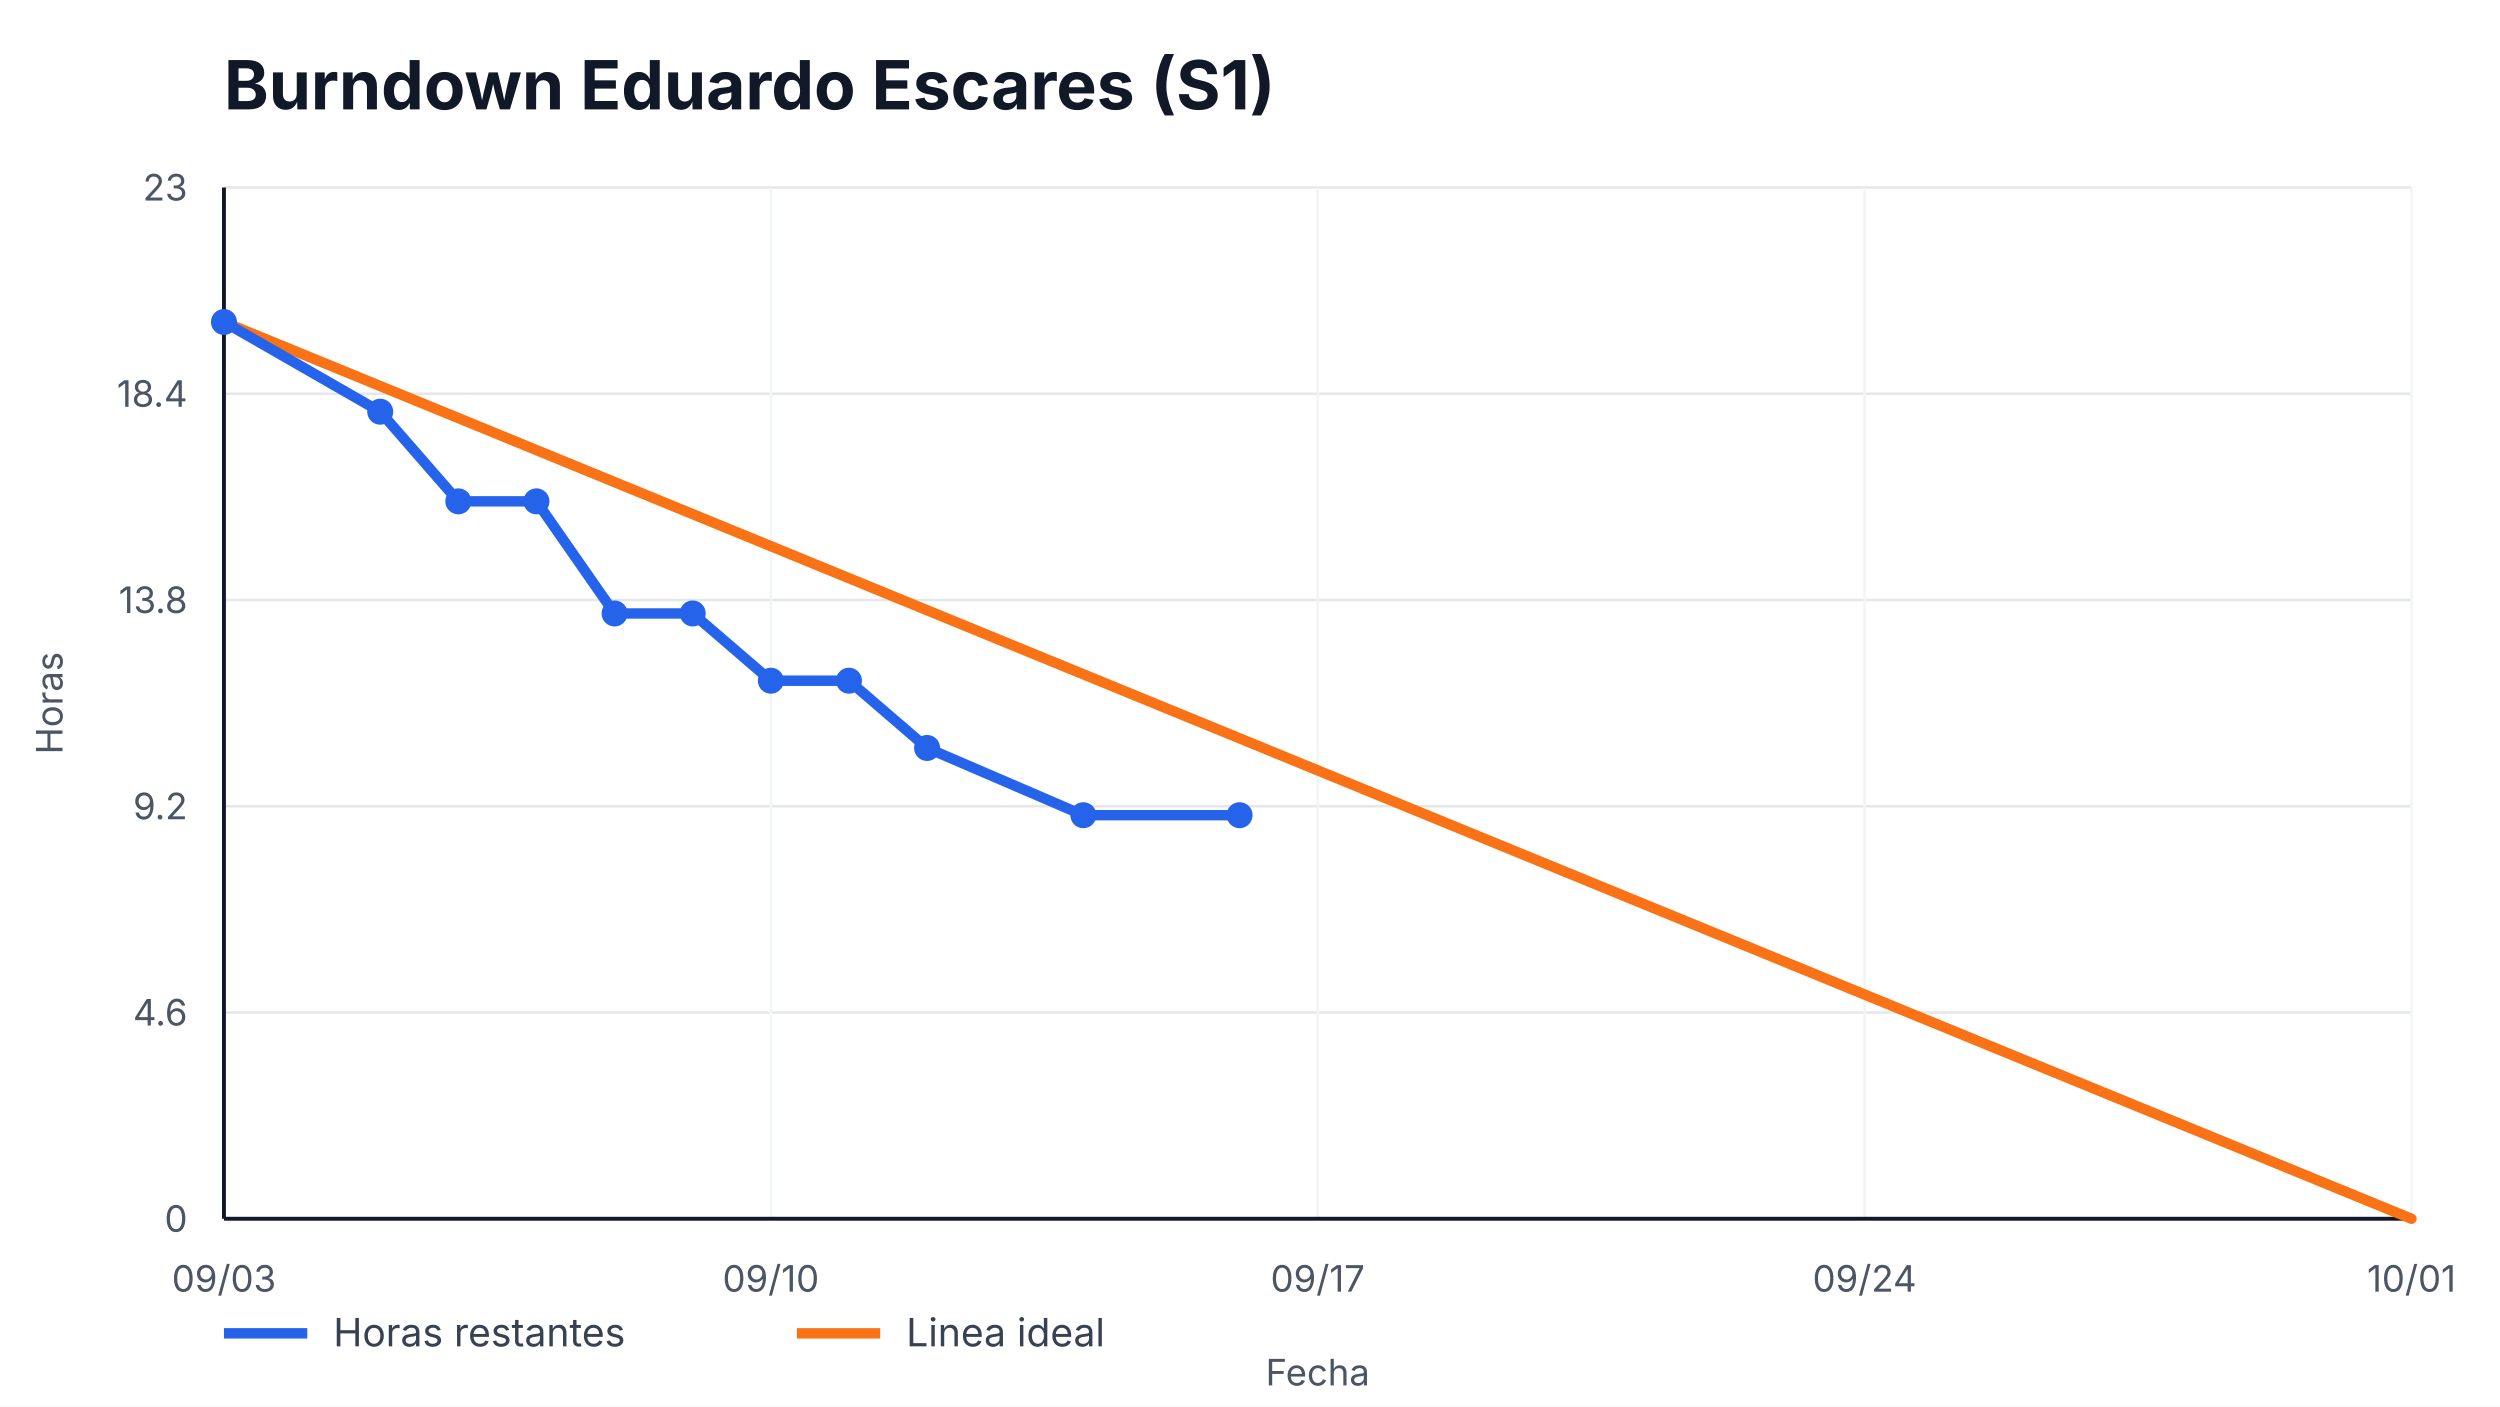
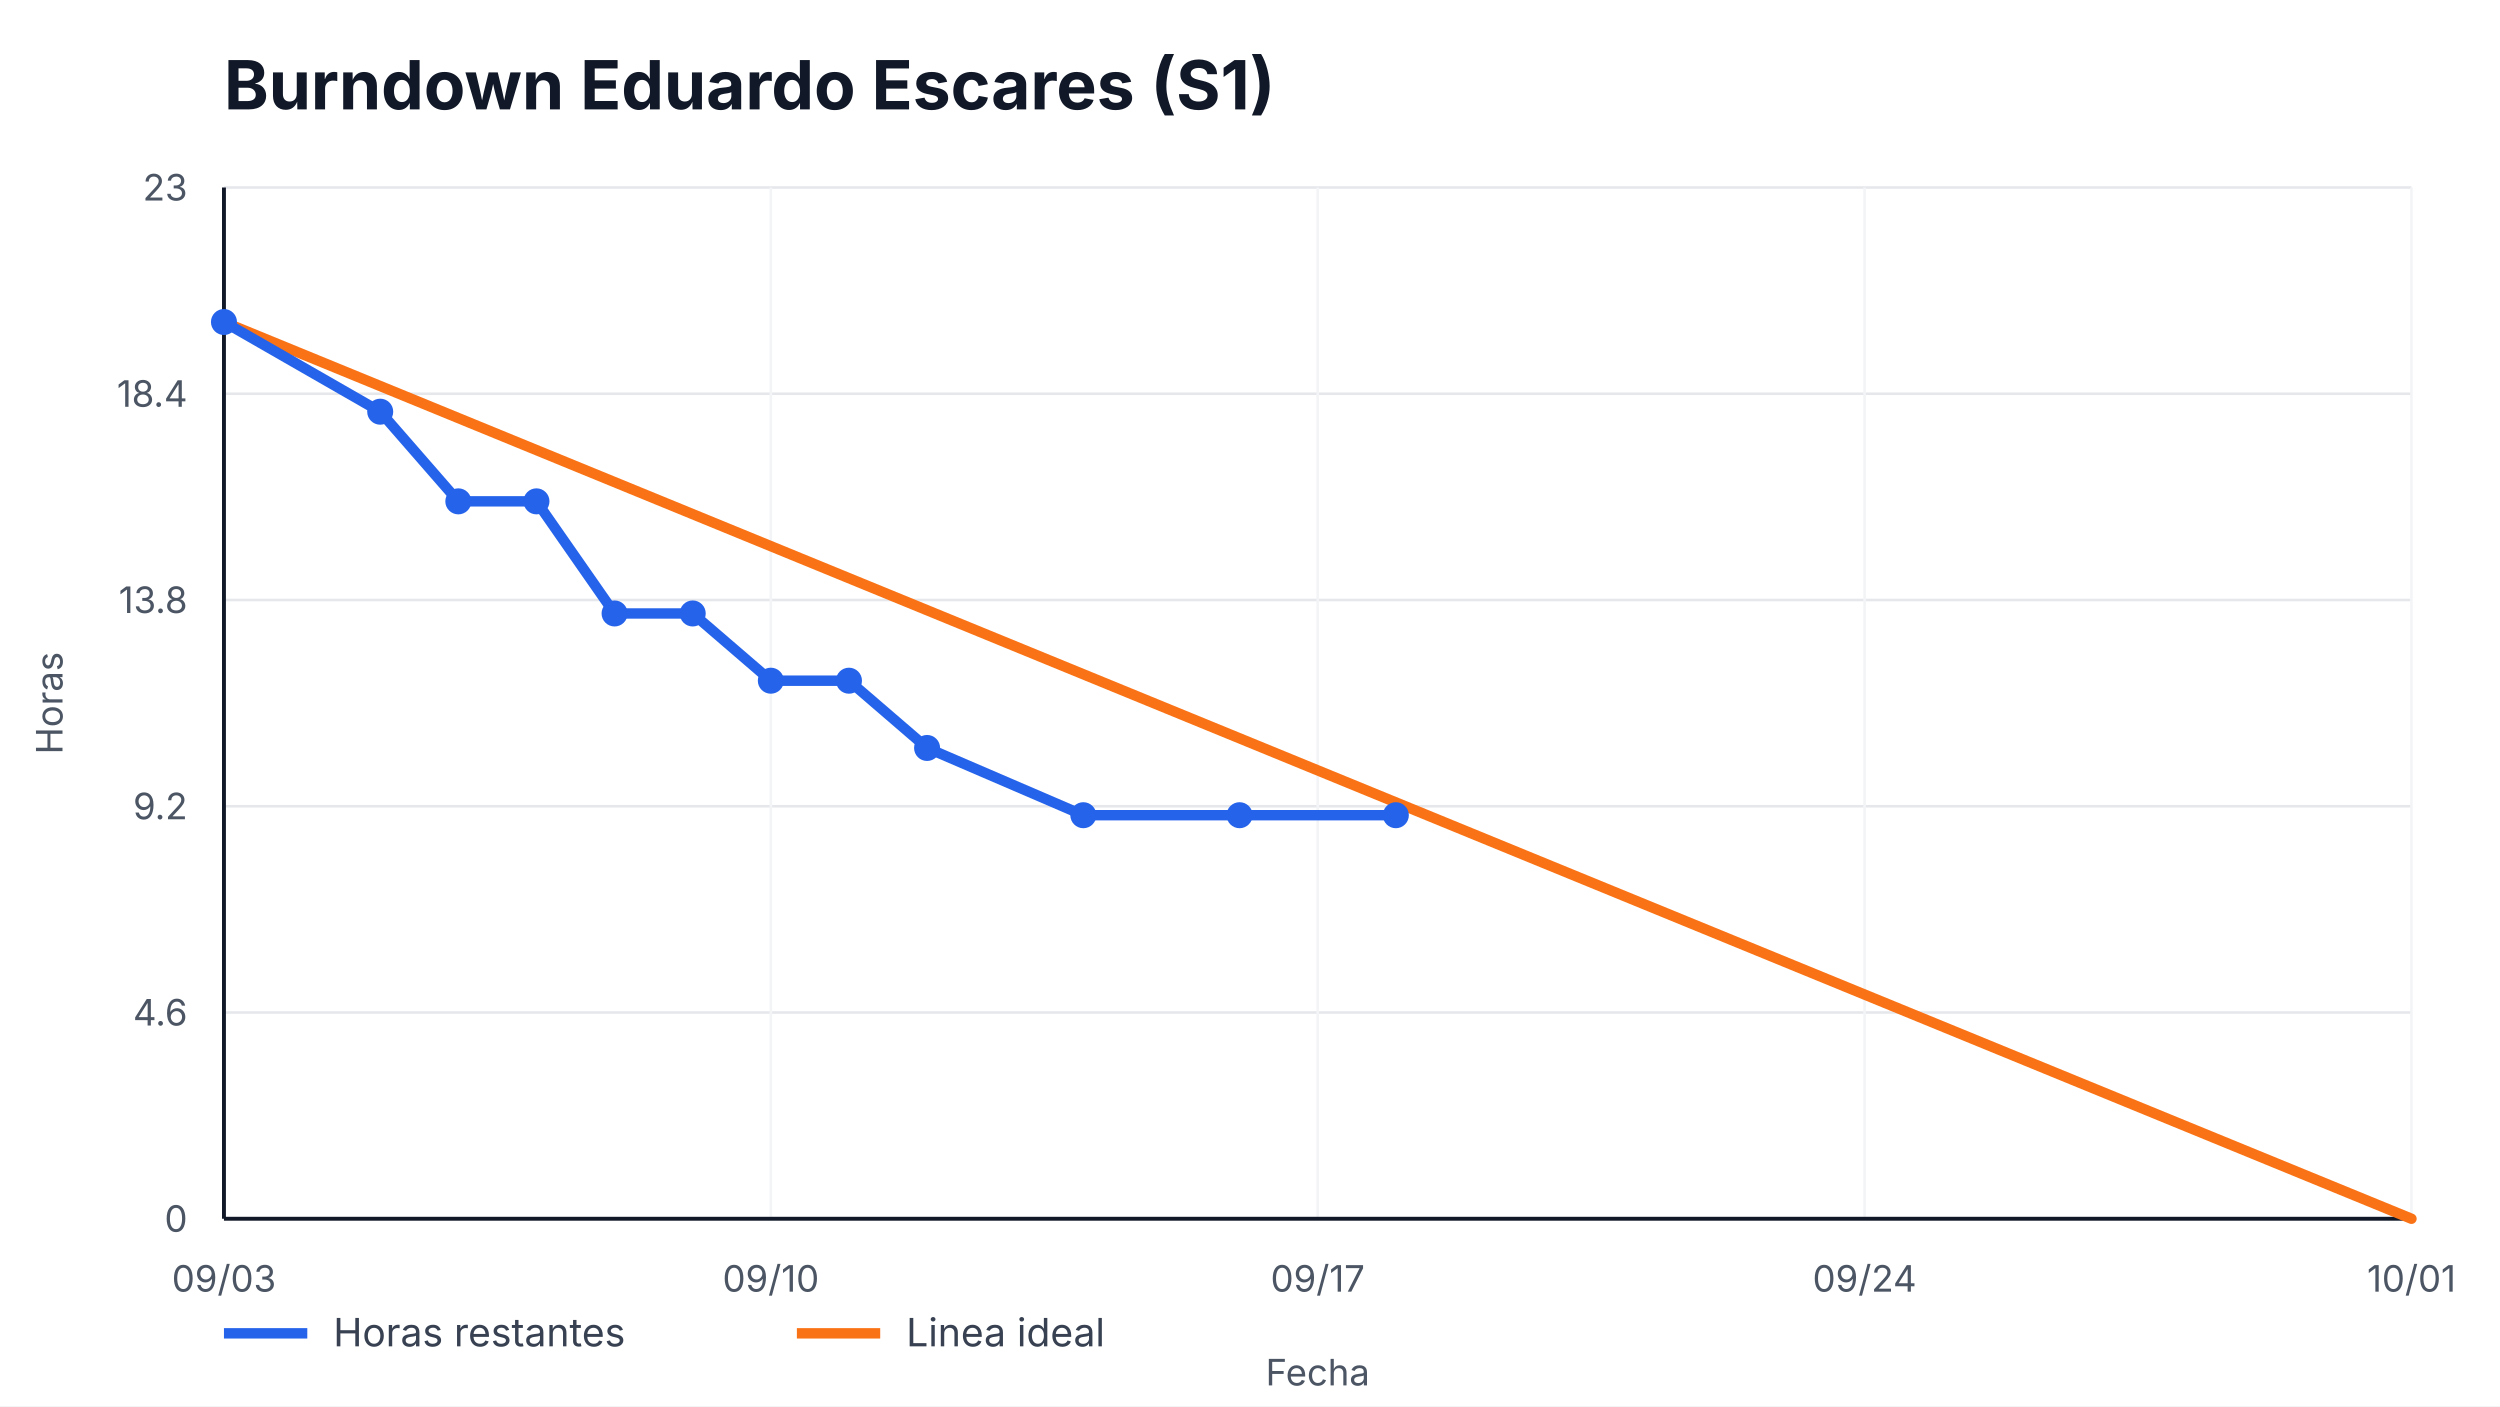
<svg xmlns="http://www.w3.org/2000/svg" width="960" height="540" viewBox="0 0 960 540" role="img" aria-label="Burndown Eduardo Escares (S1)">
  <style>
    text { font-family: -apple-system, BlinkMacSystemFont, "Segoe UI", sans-serif; fill: #111827; }
    .title { font-size: 26px; font-weight: 700; }
    .axis { font-size: 14px; fill: #4b5563; }
    .legend { font-size: 15px; fill: #374151; }
    .overrun { font-size: 14px; font-weight: 700; fill: #b91c1c; }
  </style>
  <rect width="100%" height="100%" fill="#ffffff" />
  <text x="86" y="42" class="title">Burndown Eduardo Escares (S1)</text>
  <g>
    <line x1="86" y1="468.00" x2="926" y2="468.00" stroke="#e5e7eb" />
    <line x1="86" y1="388.80" x2="926" y2="388.80" stroke="#e5e7eb" />
    <line x1="86" y1="309.60" x2="926" y2="309.60" stroke="#e5e7eb" />
    <line x1="86" y1="230.40" x2="926" y2="230.40" stroke="#e5e7eb" />
    <line x1="86" y1="151.20" x2="926" y2="151.20" stroke="#e5e7eb" />
    <line x1="86" y1="72.00" x2="926" y2="72.00" stroke="#e5e7eb" />
  </g>
  <g>
    <line x1="86.00" y1="72" x2="86.00" y2="468" stroke="#f3f4f6" />
    <text x="86.00" y="496" text-anchor="middle" class="axis">09/03</text>
    <line x1="296.00" y1="72" x2="296.00" y2="468" stroke="#f3f4f6" />
    <text x="296.00" y="496" text-anchor="middle" class="axis">09/10</text>
    <line x1="506.00" y1="72" x2="506.00" y2="468" stroke="#f3f4f6" />
    <text x="506.00" y="496" text-anchor="middle" class="axis">09/17</text>
    <line x1="716.00" y1="72" x2="716.00" y2="468" stroke="#f3f4f6" />
    <text x="716.00" y="496" text-anchor="middle" class="axis">09/24</text>
    <line x1="926.00" y1="72" x2="926.00" y2="468" stroke="#f3f4f6" />
    <text x="926.00" y="496" text-anchor="middle" class="axis">10/01</text>
  </g>
  <line x1="86" y1="468" x2="926" y2="468" stroke="#111827" stroke-width="1.5" />
  <line x1="86" y1="72" x2="86" y2="468" stroke="#111827" stroke-width="1.5" />
  <g>
    <text x="72" y="473.00" text-anchor="end" class="axis">0</text>
    <text x="72" y="393.80" text-anchor="end" class="axis">4.6</text>
    <text x="72" y="314.60" text-anchor="end" class="axis">9.2</text>
    <text x="72" y="235.40" text-anchor="end" class="axis">13.8</text>
    <text x="72" y="156.20" text-anchor="end" class="axis">18.4</text>
    <text x="72" y="77.00" text-anchor="end" class="axis">23</text>
  </g>
  <polyline points="86.00,123.65 926.00,468.00" fill="none" stroke="#f97316" stroke-width="4" stroke-linecap="round" />
-   <polyline points="86.00,123.65 146.00,158.09 176.00,192.52 206.00,192.52 236.00,235.57 266.00,235.57 296.00,261.39 326.00,261.39 356.00,287.22 416.00,313.04 476.00,313.04" fill="none" stroke="#2563eb" stroke-width="4" stroke-linecap="round" stroke-linejoin="round" />
+   <polyline points="86.00,123.65 146.00,158.09 176.00,192.52 206.00,192.52 236.00,235.57 266.00,235.57 296.00,261.39 326.00,261.39 356.00,287.22 416.00,313.04 476.00,313.04 536.00,313.04" fill="none" stroke="#2563eb" stroke-width="4" stroke-linecap="round" stroke-linejoin="round" />
  <g>
    <circle cx="86.00" cy="123.65" r="5" fill="#2563eb" />
    <circle cx="146.00" cy="158.09" r="5" fill="#2563eb" />
    <circle cx="176.00" cy="192.52" r="5" fill="#2563eb" />
    <circle cx="206.00" cy="192.52" r="5" fill="#2563eb" />
    <circle cx="236.00" cy="235.57" r="5" fill="#2563eb" />
    <circle cx="266.00" cy="235.57" r="5" fill="#2563eb" />
    <circle cx="296.00" cy="261.39" r="5" fill="#2563eb" />
    <circle cx="326.00" cy="261.39" r="5" fill="#2563eb" />
    <circle cx="356.00" cy="287.22" r="5" fill="#2563eb" />
    <circle cx="416.00" cy="313.04" r="5" fill="#2563eb" />
    <circle cx="476.00" cy="313.04" r="5" fill="#2563eb" />
+     <circle cx="536.00" cy="313.04" r="5" fill="#2563eb" />
  </g>
  <line x1="86" y1="512" x2="118" y2="512" stroke="#2563eb" stroke-width="4" />
  <text x="128" y="517" class="legend">Horas restantes</text>
  <line x1="306" y1="512" x2="338" y2="512" stroke="#f97316" stroke-width="4" />
  <text x="348" y="517" class="legend">Linea ideal</text>
  <text x="506.0" y="532" text-anchor="middle" class="axis">Fecha</text>
  <text x="24" y="270.0" transform="rotate(-90 24,270.0)" text-anchor="middle" class="axis">Horas</text>
</svg>
